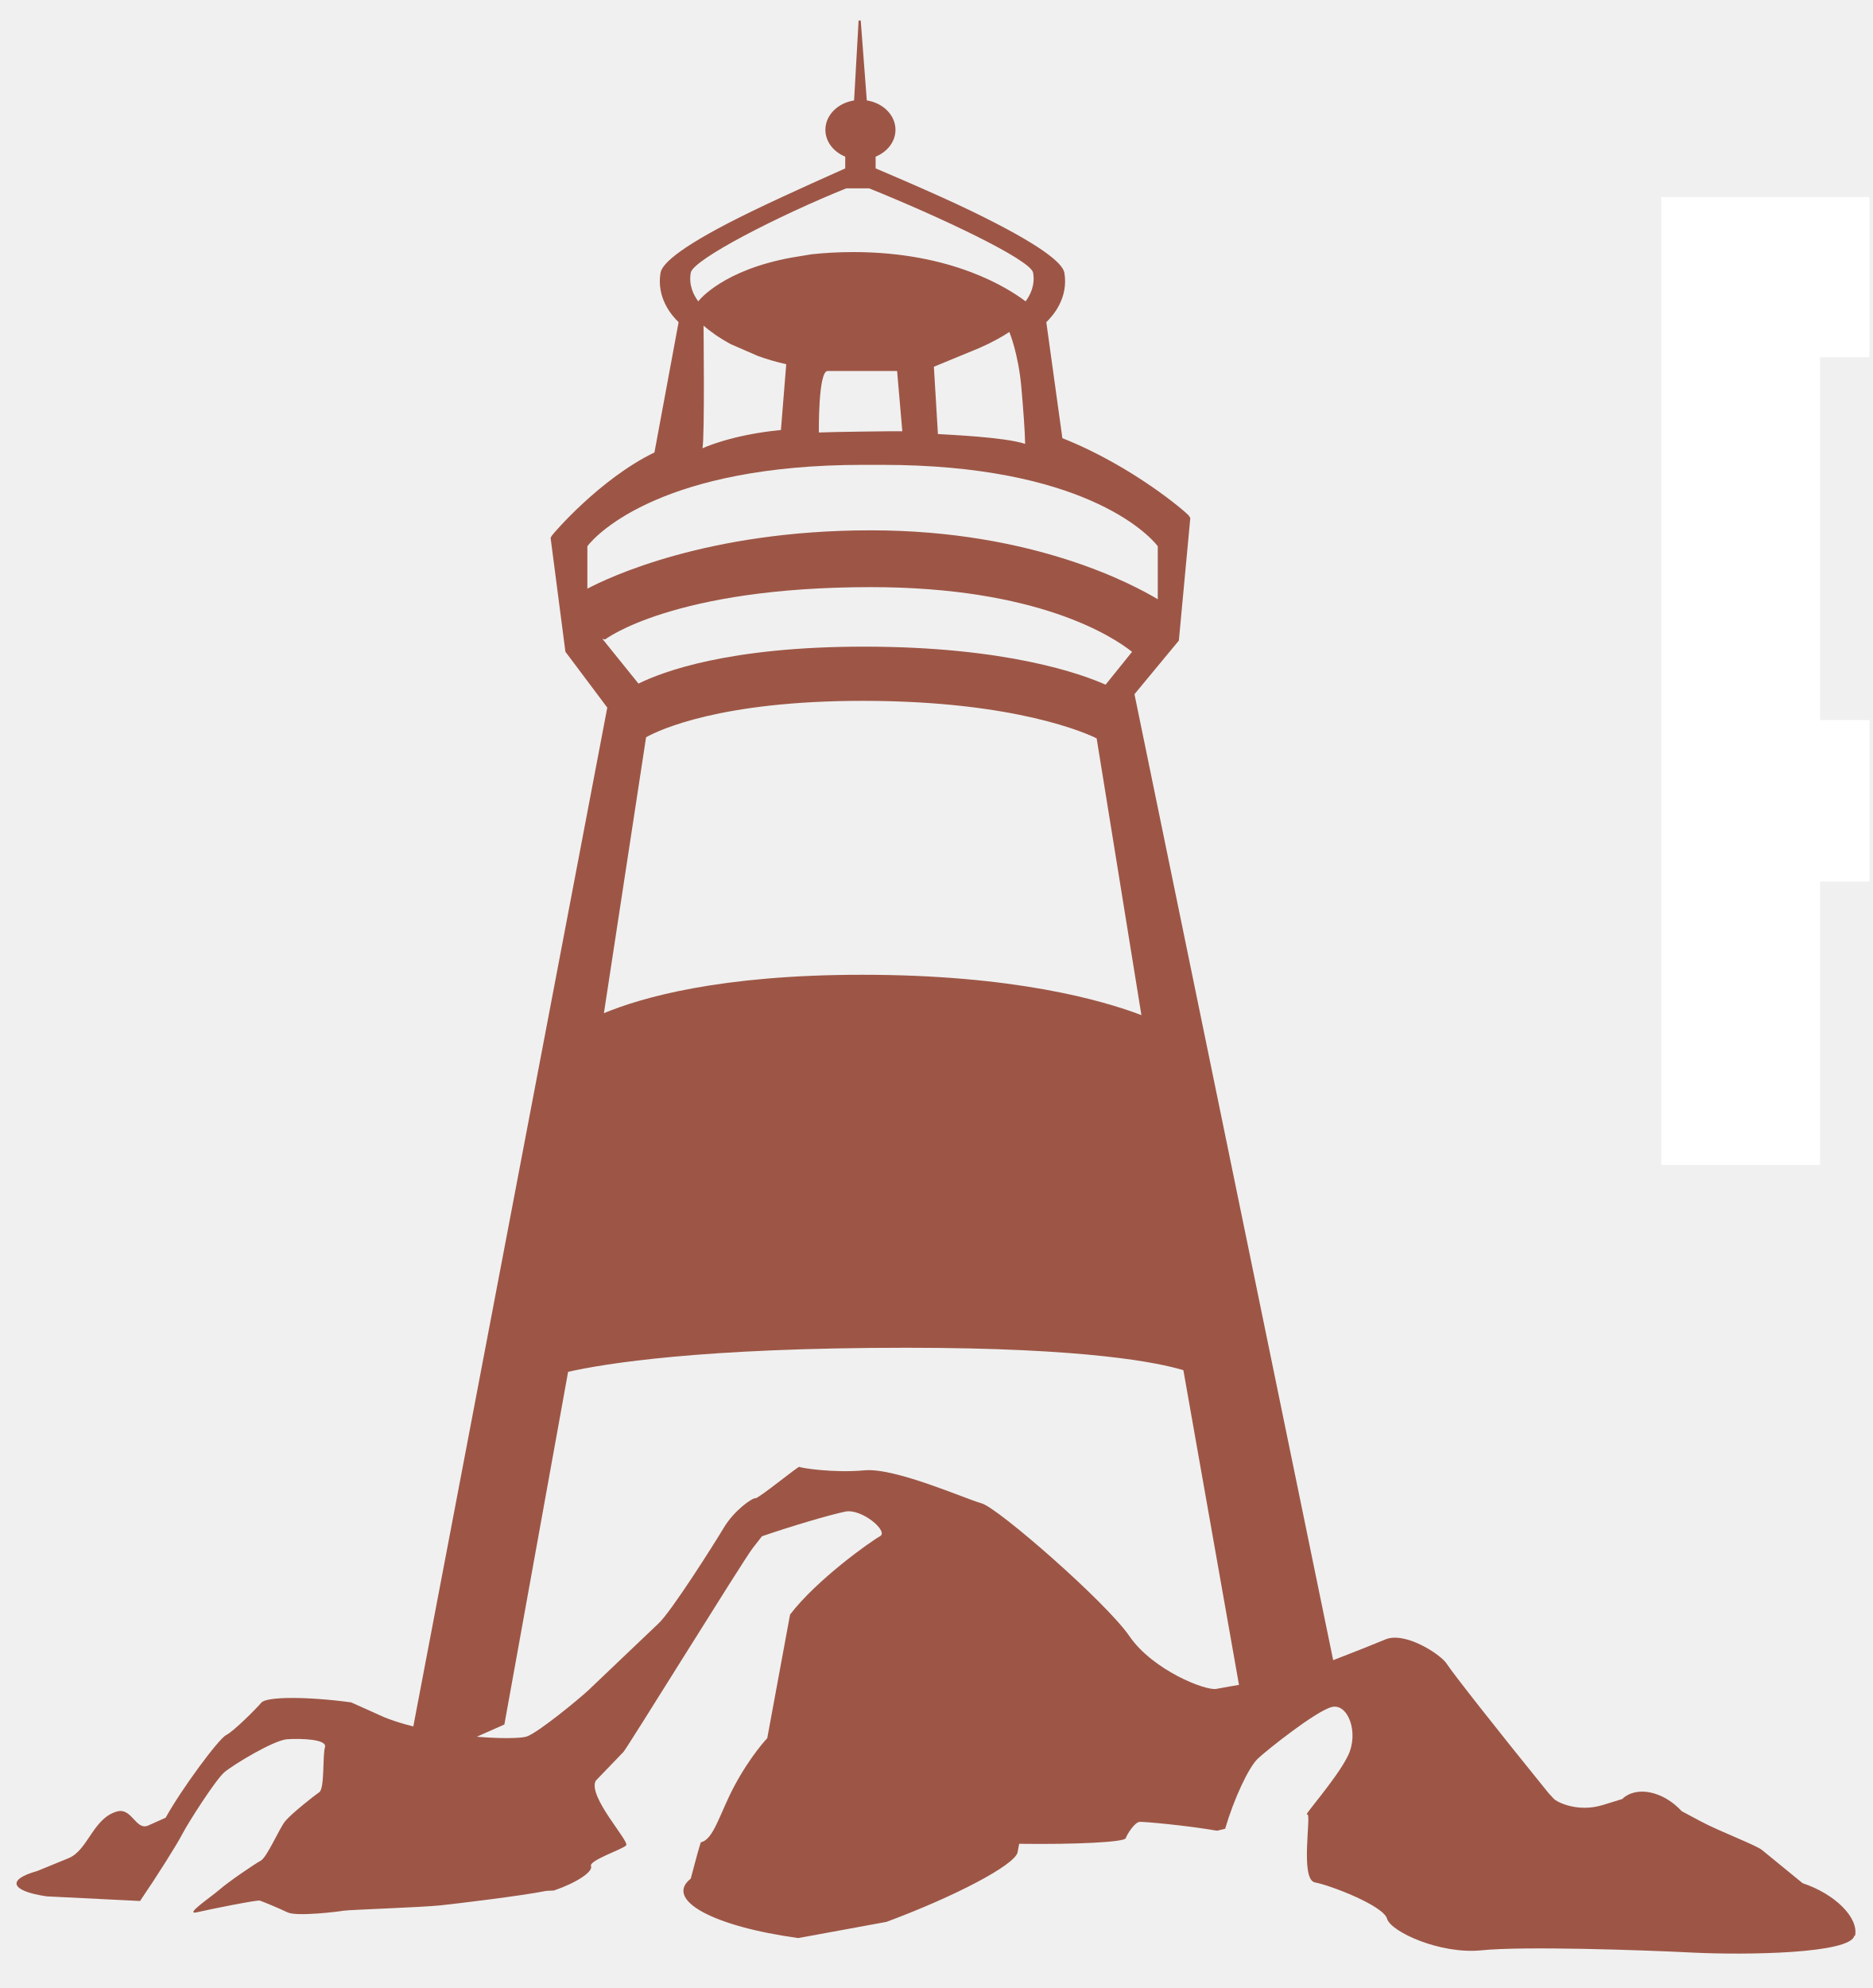
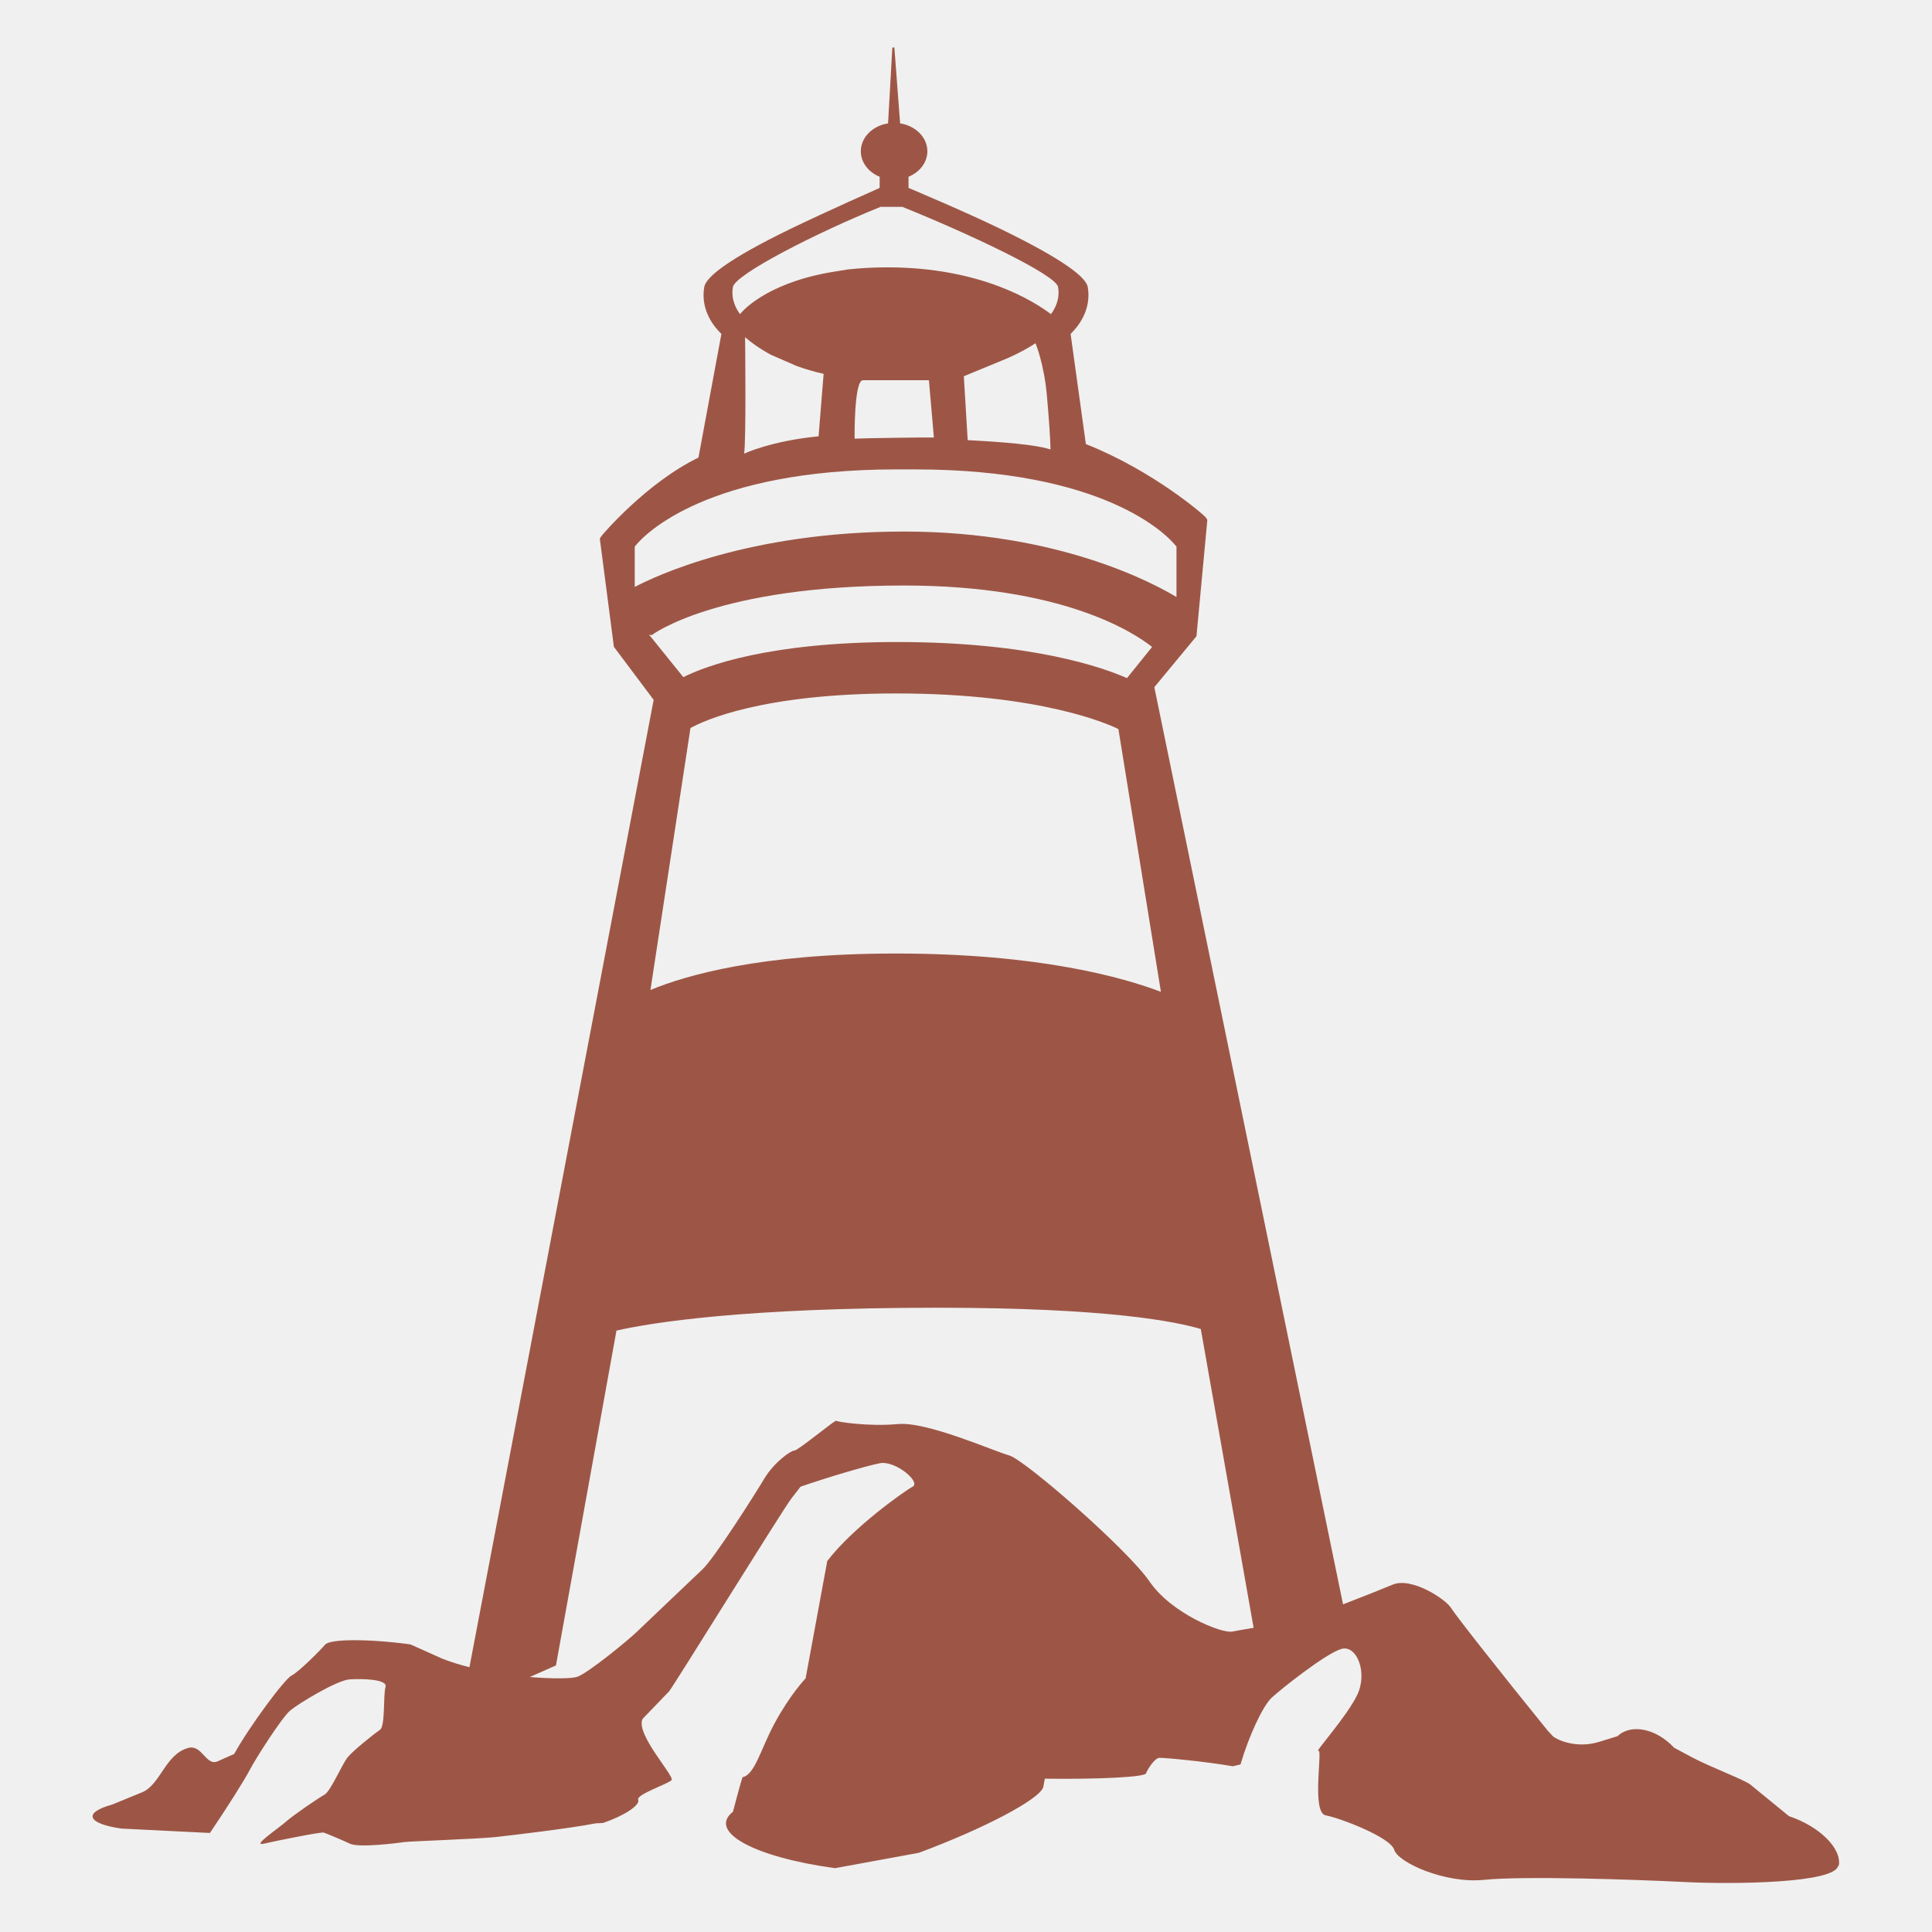
- <svg xmlns="http://www.w3.org/2000/svg" width="587" zoomAndPan="magnify" viewBox="0 0 440.25 467.25" height="623" preserveAspectRatio="xMidYMid meet" version="1.0">
+ <svg xmlns="http://www.w3.org/2000/svg" id="Layer_1" version="1.1" viewBox="0 0 1000 1000">
  <defs>
-     <clipPath id="9af38cf99c">
-       <path d="M 390 46 L 439.5 46 L 439.5 274 L 390 274 Z M 390 46 " clip-rule="nonzero" />
-     </clipPath>
+     <style>
+       .st0 {
+         fill: none;
+       }
+ 
+       .st1 {
+         fill: #9d5646;
+       }
+     </style>
  </defs>
-   <g clip-path="url(#9af38cf99c)">
-     <path fill="#ffffff" d="M 464.812 46.324 C 527.336 46.324 548.586 83.348 548.586 123.426 C 548.586 182.012 510.637 207.176 456.324 207.176 L 427.902 207.176 L 427.902 273.82 L 390.543 273.82 L 390.543 46.324 Z M 459.766 169.25 C 494.367 169.25 510.75 151.961 510.75 126.75 C 510.75 104.574 499.207 83.957 465.535 83.957 L 427.902 83.957 L 427.902 169.25 Z M 459.766 169.25 " fill-opacity="1" fill-rule="nonzero" />
-   </g>
-   <path fill="#9d5646" d="M 436.117 454.969 C 437 450.738 431.457 445.172 423.785 442.613 L 414.234 434.809 C 412.855 433.676 404.211 430.418 399.844 428.086 L 395.359 425.688 C 390.973 420.934 384.68 419.668 381.375 422.836 L 376.828 424.238 C 370.898 426.07 366.012 423.539 365.309 422.789 L 364.086 421.477 C 352.273 406.906 341.48 393.191 340.102 391.02 C 338.719 388.848 330.348 383.395 325.73 385.316 C 321.113 387.238 304.344 393.895 301.699 394.301 C 299.051 394.707 288.438 396.449 285.949 396.949 C 283.457 397.445 271.012 392.559 265.535 384.57 C 260.059 376.582 234.625 354.402 230.777 353.34 C 226.93 352.277 210.41 344.898 203.215 345.578 C 196.016 346.258 188.164 345.012 187.938 344.766 C 187.711 344.516 178.32 352.254 177.598 352.141 C 176.871 352.027 172.598 354.992 170.152 359.09 C 167.707 363.184 157.797 378.777 154.855 381.535 C 151.914 384.297 140.734 395 138.449 397.152 C 136.164 399.301 126.637 407.133 123.875 408.125 C 121.113 409.121 102.375 408.445 90.316 403.602 L 86.445 401.859 L 82.551 400.117 C 72.164 398.711 62.66 398.734 61.438 400.184 C 60.219 401.633 54.875 406.973 53.156 407.809 C 51.438 408.648 42.68 420.461 38.945 427.227 L 34.848 429.059 C 31.953 430.348 31.023 424.805 27.539 425.754 C 21.859 427.316 20.707 434.852 16.137 436.73 L 8.734 439.762 C 1.473 441.777 2.488 444.469 10.996 445.715 L 23.332 446.324 L 32.926 446.801 C 37 440.805 41.48 433.723 42.883 431.027 C 44.285 428.336 50.715 418.242 52.793 416.5 C 54.875 414.758 64.359 408.988 67.527 408.781 C 70.695 408.578 76.984 408.738 76.398 410.66 C 75.809 412.586 76.352 420.348 75.062 421.23 C 73.773 422.113 68.453 426.32 67.051 428.039 C 65.648 429.762 62.797 436.504 61.305 437.32 C 59.809 438.133 53.633 442.344 51.688 444.062 C 49.738 445.781 43.109 450.195 46.324 449.449 C 49.535 448.703 60.488 446.508 61.102 446.711 C 61.711 446.914 65.422 448.43 67.594 449.473 C 69.766 450.512 79.477 449.312 80.766 449.086 C 82.055 448.859 99.277 448.293 103.621 447.82 C 107.965 447.344 122.223 445.648 128.422 444.426 L 129.328 444.379 L 130.234 444.336 C 135.527 442.523 139.465 439.922 138.945 438.586 C 138.426 437.25 146.367 434.672 147.207 433.723 C 148.043 432.77 138.109 422.203 140.055 418.535 L 146.57 411.77 C 147.453 410.844 174.676 366.828 176.895 363.953 L 179.137 361.078 C 186.039 358.703 194.84 356.102 198.688 355.285 C 202.535 354.473 209.008 359.926 206.879 361.078 C 204.754 362.234 192.059 371.219 185.742 379.477 L 180.379 408.535 C 180.379 408.535 176.555 412.496 172.664 419.734 C 169.293 426.004 167.797 432.406 164.766 432.996 C 164.766 432.996 164.336 434.242 163.363 437.906 L 162.391 441.551 C 156.121 446.484 167.504 452.754 187.668 455.512 L 198.031 453.613 L 208.395 451.711 C 224.555 445.715 238.426 438.406 239.219 435.418 L 239.602 433.359 C 253.113 433.539 264.359 432.953 264.652 432.047 C 264.945 431.141 266.781 428.246 267.957 428.199 C 269.133 428.152 278.887 429.035 286.129 430.281 L 288.027 429.828 C 290.09 422.789 293.551 415.367 295.723 413.332 C 297.895 411.293 309.234 402.266 313.035 401.227 C 316.836 400.184 319.598 407.176 316.883 412.699 C 314.168 418.219 306.18 427 307.309 426.457 C 308.441 425.914 305.5 441.754 309.141 442.434 C 312.785 443.113 325.211 447.887 326.094 450.965 C 326.977 454.043 338.605 459.383 348.336 458.387 C 358.066 457.391 385.496 458.297 398.031 458.93 C 410.566 459.543 435.074 459.18 435.957 454.945 Z M 436.117 454.969 " fill-opacity="1" fill-rule="nonzero" />
-   <path fill="#9d5646" d="M 315.117 398.418 L 266.711 163.16 L 277.145 150.559 L 279.836 121.75 L 279.496 121.207 C 279.137 120.617 266.441 109.598 249.762 102.988 L 245.984 75.723 C 247.637 74.137 251.211 69.973 250.238 64.133 C 249.852 61.828 244.715 57.527 228.422 49.629 C 219.754 45.422 205.859 39.582 205.859 39.582 L 205.859 36.82 C 208.621 35.688 210.523 33.289 210.523 30.508 C 210.523 27.066 207.605 24.195 203.781 23.605 L 202.355 4.824 L 201.855 4.824 L 200.793 23.605 C 196.969 24.195 194.047 27.066 194.047 30.508 C 194.047 33.289 195.949 35.688 198.711 36.82 L 198.711 39.582 C 198.711 39.582 185.473 45.441 176.828 49.629 C 160.535 57.527 155.668 61.828 155.285 64.133 C 154.312 69.973 157.863 74.137 159.539 75.723 L 153.859 106.34 C 141.094 112.516 130.121 125.324 129.781 125.844 L 129.441 126.387 L 132.926 153.184 L 142.77 166.309 L 95.293 415.617 L 118.578 405.32 L 133.559 322.43 C 142.16 320.484 164.855 316.77 213.172 316.77 C 255.531 316.77 272.371 320.277 278.207 322.043 L 292.961 405.5 L 315.094 398.418 Z M 241.004 104.324 C 236.051 102.695 222.676 102.176 220.504 102.016 L 219.551 86.199 L 230.258 81.785 C 233.242 80.473 235.551 79.184 237.293 78.027 C 237.293 78.027 239.422 83.074 240.121 91.086 C 240.574 96.246 240.961 101.359 241.004 104.301 Z M 194.613 87.195 L 210.906 87.195 C 210.906 87.195 212.129 101.359 212.129 101.359 C 210.477 101.316 194.684 101.52 192.512 101.656 C 192.512 101.656 192.328 87.105 194.59 87.195 Z M 198.961 44.266 L 204.324 44.266 C 220.117 50.625 242.363 60.988 242.883 64.113 C 243.383 67.055 242.227 69.316 241.117 70.832 C 237.066 67.754 223.852 59.246 200.633 59.246 C 197.035 59.246 193.754 59.449 190.789 59.766 L 186.129 60.535 C 170.082 63.457 164.473 70.402 164.156 70.832 C 163.047 69.316 161.891 67.055 162.391 64.113 C 162.91 60.988 183.164 50.625 198.961 44.266 Z M 165.375 76.512 C 166.824 77.781 168.906 79.32 171.828 80.902 L 178.23 83.688 C 180.223 84.41 182.395 85.043 184.84 85.609 L 183.594 101.066 C 171.734 102.219 165.152 105.367 165.152 105.367 C 165.695 102.426 165.398 76.512 165.398 76.512 Z M 138.086 128.379 C 140.508 125.211 156.168 109.258 202.875 109.258 L 207.398 109.258 C 254.129 109.258 269.766 125.234 272.188 128.379 L 272.188 140.848 C 266.895 137.68 243.312 124.645 204.73 124.645 C 166.145 124.645 142.949 135.801 138.086 138.359 Z M 141.66 150.172 L 142.273 150.285 C 142.273 150.285 158.293 137.996 204.73 137.996 C 243.902 137.996 261.551 149.562 266.145 153.203 L 259.922 160.922 C 254.426 158.477 236.773 151.984 203.102 151.984 C 171.375 151.984 155.781 157.867 150.102 160.672 L 141.637 150.172 Z M 151.891 173.277 C 154.988 171.559 169.426 164.723 202.828 164.723 C 239.059 164.723 255.895 172.574 257.82 173.547 L 268.34 238.586 C 259.176 235.102 238.379 229.105 202.738 229.105 C 169.223 229.105 150.758 234.488 141.977 238.133 Z M 151.891 173.277 " fill-opacity="1" fill-rule="nonzero" />
+   <path class="st0" d="M521.26,185.51l-22.38,9.23,1.99,33.07c4.54.33,32.51,1.42,42.87,4.83v-.05c-.09-6.15-.9-16.84-1.85-27.63-1.47-16.75-5.91-27.3-5.91-27.3-3.64,2.41-8.47,5.11-14.72,7.85Z" />
+   <path class="st0" d="M423.69,225.83l2.6-32.32c-5.11-1.18-9.65-2.51-13.82-4.02l-13.39-5.82c-6.07-3.3-10.41-6.5-13.44-9.14,0,.85.61,54.19-.52,60.29,0,0,13.77-6.58,38.56-8.99Z" />
+   <path class="st0" d="M446.69,196.82c-4.73-.19-4.35,30.24-4.35,30.24,4.54-.28,37.57-.71,41.02-.61l-2.56-29.62h-34.12Z" />
+   <path class="st0" d="M428.99,141.08l9.75-1.61c6.2-.66,13.06-1.09,20.58-1.09,48.55,0,76.18,17.79,84.65,24.23,2.32-3.17,4.73-7.9,3.69-14.05-1.09-6.53-47.6-28.2-80.63-41.5h-11.21c-33.03,13.3-75.38,34.97-76.46,41.5-1.04,6.15,1.37,10.88,3.69,14.05.66-.9,12.4-15.43,45.94-21.53Z" />
+   <path class="st0" d="M600.9,513.37l-22-135.99c-4.02-2.03-39.23-18.45-114.98-18.45-69.84,0-100.03,14.29-106.51,17.89l-20.72,135.61c18.36-7.62,56.97-18.88,127.05-18.88,74.52,0,118.01,12.54,137.17,19.83Z" />
+   <path class="st0" d="M621.53,687.88c-12.21-3.69-47.41-11.02-135.99-11.02-101.02,0-148.48,7.76-166.46,11.83l-31.32,173.32-13.55,5.99c12.2,1.03,21.97.83,24.62-.13,5.77-2.08,25.69-18.45,30.47-22.95,4.78-4.5,28.15-26.88,34.3-32.65,6.15-5.77,26.88-38.37,31.99-46.94,5.11-8.56,14.05-14.76,15.57-14.53s21.15-15.95,21.62-15.43c.47.52,16.89,3.12,31.94,1.7,15.05-1.42,49.59,14.01,57.63,16.23,8.04,2.22,61.23,48.59,72.68,65.3,11.45,16.7,37.48,26.92,42.68,25.88,1.94-.39,6.24-1.14,11.16-1.97l-27.34-154.65Z" />
+   <path class="st0" d="M608.94,309.01v-26.07c-5.06-6.58-37.76-39.98-135.47-39.98h-9.46c-97.66,0-130.41,33.36-135.47,39.98v20.87c10.17-5.35,58.67-28.67,139.35-28.67s129.98,27.25,141.05,33.88Z" />
+   <path class="st0" d="M464.48,332.29c70.41,0,107.32,13.58,118.81,18.69l13.01-16.14c-9.61-7.62-46.51-31.8-128.42-31.8-97.1,0-130.6,25.69-130.6,25.69l-1.28-.24h-.05s17.7,21.96,17.7,21.96c11.88-5.87,44.48-18.17,110.82-18.17Z" />
+   <path class="st1" d="M925.92,939.99l-19.97-16.32c-2.89-2.37-20.96-9.18-30.09-14.05l-9.37-5.02c-9.18-9.94-22.33-12.59-29.24-5.96l-9.51,2.93c-12.4,3.83-22.62-1.47-24.08-3.03l-2.56-2.74c-24.7-30.47-47.27-59.15-50.16-63.69-2.89-4.54-20.39-15.95-30.05-11.92-4.68,1.95-15.35,6.23-25.73,10.22l-97.68-474.73,21.81-26.36,5.63-60.24-.71-1.14c-.76-1.23-27.3-24.27-62.17-38.09l-7.9-57.02c3.45-3.31,10.93-12.02,8.9-24.23-.8-4.83-11.55-13.82-45.61-30.33-18.12-8.8-47.18-21.01-47.18-21.01v-5.77c5.77-2.37,9.75-7.38,9.75-13.2,0-7.19-6.1-13.2-14.1-14.43l-2.98-39.27h-1.04l-2.22,39.27c-8,1.23-14.1,7.24-14.1,14.43,0,5.82,3.97,10.84,9.75,13.2v5.77s-27.68,12.26-45.76,21.01c-34.07,16.51-44.24,25.5-45.05,30.33-2.03,12.21,5.39,20.91,8.9,24.23l-11.88,64.02c-26.69,12.92-49.64,39.7-50.35,40.79l-.71,1.14,7.29,56.02,20.58,27.44-95.35,500.71c-5.03-1.27-9.9-2.76-14.33-4.54l-8.09-3.64-8.14-3.64c-21.72-2.93-41.59-2.89-44.15.14-2.56,3.03-13.72,14.2-17.32,15.95-3.6,1.75-21.91,26.45-29.72,40.6l-8.56,3.83c-6.06,2.7-8-8.9-15.28-6.91-11.88,3.26-14.29,19.02-23.85,22.95l-15.47,6.34c-15.19,4.21-13.06,9.84,4.73,12.44l25.79,1.28,20.06.99c8.52-12.54,17.89-27.35,20.82-32.98s16.37-26.73,20.72-30.38,24.18-15.71,30.8-16.14c6.62-.43,19.78-.09,18.55,3.93-1.23,4.02-.09,20.25-2.79,22.1-2.7,1.85-13.82,10.65-16.75,14.24-2.93,3.6-8.9,17.7-12.02,19.4-3.12,1.7-16.04,10.5-20.11,14.1s-17.93,12.82-11.21,11.26c6.72-1.56,29.62-6.15,30.9-5.73,1.28.43,9.04,3.6,13.58,5.77,4.54,2.18,24.84-.33,27.54-.8,2.7-.47,38.71-1.66,47.79-2.65,9.08-.99,38.89-4.54,51.86-7.1l1.89-.09,1.89-.09c11.07-3.79,19.31-9.23,18.22-12.02-1.09-2.79,15.52-8.19,17.27-10.17,1.75-1.99-19.02-24.08-14.95-31.75l13.63-14.15c1.85-1.94,58.77-93.97,63.41-99.98l4.68-6.01c14.43-4.97,32.84-10.41,40.88-12.11,8.04-1.7,21.58,9.7,17.13,12.11-4.45,2.41-30.99,21.2-44.19,38.47l-11.21,60.76s-8,8.28-16.14,23.42c-7.05,13.11-10.17,26.5-16.51,27.73,0,0-.9,2.6-2.93,10.27l-2.03,7.62c-13.11,10.32,10.69,23.42,52.85,29.19l21.67-3.97,21.67-3.97c33.78-12.54,62.79-27.82,64.45-34.07l.8-4.31c28.25.38,51.77-.85,52.38-2.74s4.45-7.95,6.91-8.04,22.85,1.75,38,4.35l1.99-.47,1.99-.47c4.31-14.72,11.55-30.24,16.09-34.49,4.54-4.26,28.25-23.14,36.2-25.31,7.95-2.18,13.72,12.44,8.04,23.99-5.68,11.55-22.38,29.9-20.02,28.77,2.37-1.14-3.79,31.99,3.83,33.41,7.62,1.42,33.6,11.4,35.44,17.84,1.85,6.44,26.17,17.6,46.51,15.52,20.35-2.08,77.7-.19,103.91,1.14,26.21,1.28,77.46.52,79.3-8.33l.33.05c1.85-8.85-9.75-20.49-25.79-25.84ZM379.36,148.56c1.09-6.53,43.44-28.2,76.46-41.5h11.21c33.03,13.3,79.54,34.97,80.63,41.5,1.04,6.15-1.37,10.88-3.69,14.05-8.47-6.44-36.1-24.23-84.65-24.23-7.52,0-14.38.43-20.58,1.09l-9.75,1.61c-33.55,6.1-45.28,20.63-45.94,21.53-2.32-3.17-4.73-7.9-3.69-14.05ZM543.74,232.59v.05c-10.36-3.41-38.33-4.5-42.87-4.83l-1.99-33.07,22.38-9.23c6.25-2.74,11.07-5.44,14.72-7.85,0,0,4.45,10.55,5.91,27.3.95,10.79,1.75,21.48,1.85,27.63ZM483.36,226.44c-3.45-.09-36.48.33-41.02.61,0,0-.38-30.42,4.35-30.24h34.12l2.56,29.62ZM385.65,174.53c3.03,2.64,7.36,5.84,13.44,9.14l13.39,5.82c4.16,1.51,8.71,2.84,13.82,4.02l-2.6,32.32c-24.79,2.41-38.56,8.99-38.56,8.99,1.13-6.1.53-59.44.52-60.29ZM328.54,282.94c5.06-6.62,37.81-39.98,135.47-39.98h9.46c97.71,0,130.41,33.41,135.47,39.98v26.07c-11.07-6.62-60.38-33.88-141.05-33.88s-129.18,23.33-139.35,28.67v-20.87ZM335.97,328.51h.05s1.28.24,1.28.24c0,0,33.5-25.69,130.6-25.69,81.91,0,118.81,24.18,128.42,31.8l-13.01,16.14c-11.5-5.11-48.41-18.69-118.81-18.69-66.34,0-98.94,12.3-110.82,18.17l-17.7-21.95ZM357.4,376.82c6.48-3.6,36.67-17.89,106.51-17.89,75.75,0,110.96,16.42,114.98,18.45l22,135.99c-19.16-7.29-62.65-19.83-137.17-19.83-70.08,0-108.69,11.26-127.05,18.88l20.72-135.61ZM637.71,844.5c-5.21,1.04-31.23-9.18-42.68-25.88-11.45-16.7-64.64-63.07-72.68-65.3-8.04-2.22-42.59-17.65-57.63-16.23-15.05,1.42-31.47-1.18-31.94-1.7-.47-.52-20.11,15.66-21.62,15.43s-10.46,5.96-15.57,14.53c-5.11,8.56-25.84,41.17-31.99,46.94-6.15,5.77-29.53,28.15-34.3,32.65-4.78,4.5-24.7,20.87-30.47,22.95-2.66.96-12.43,1.16-24.62.13l13.55-5.99,31.32-173.32c17.98-4.07,65.44-11.83,166.46-11.83,88.58,0,123.78,7.33,135.99,11.02l27.34,154.65c-4.92.83-9.22,1.58-11.16,1.97Z" />
</svg>
